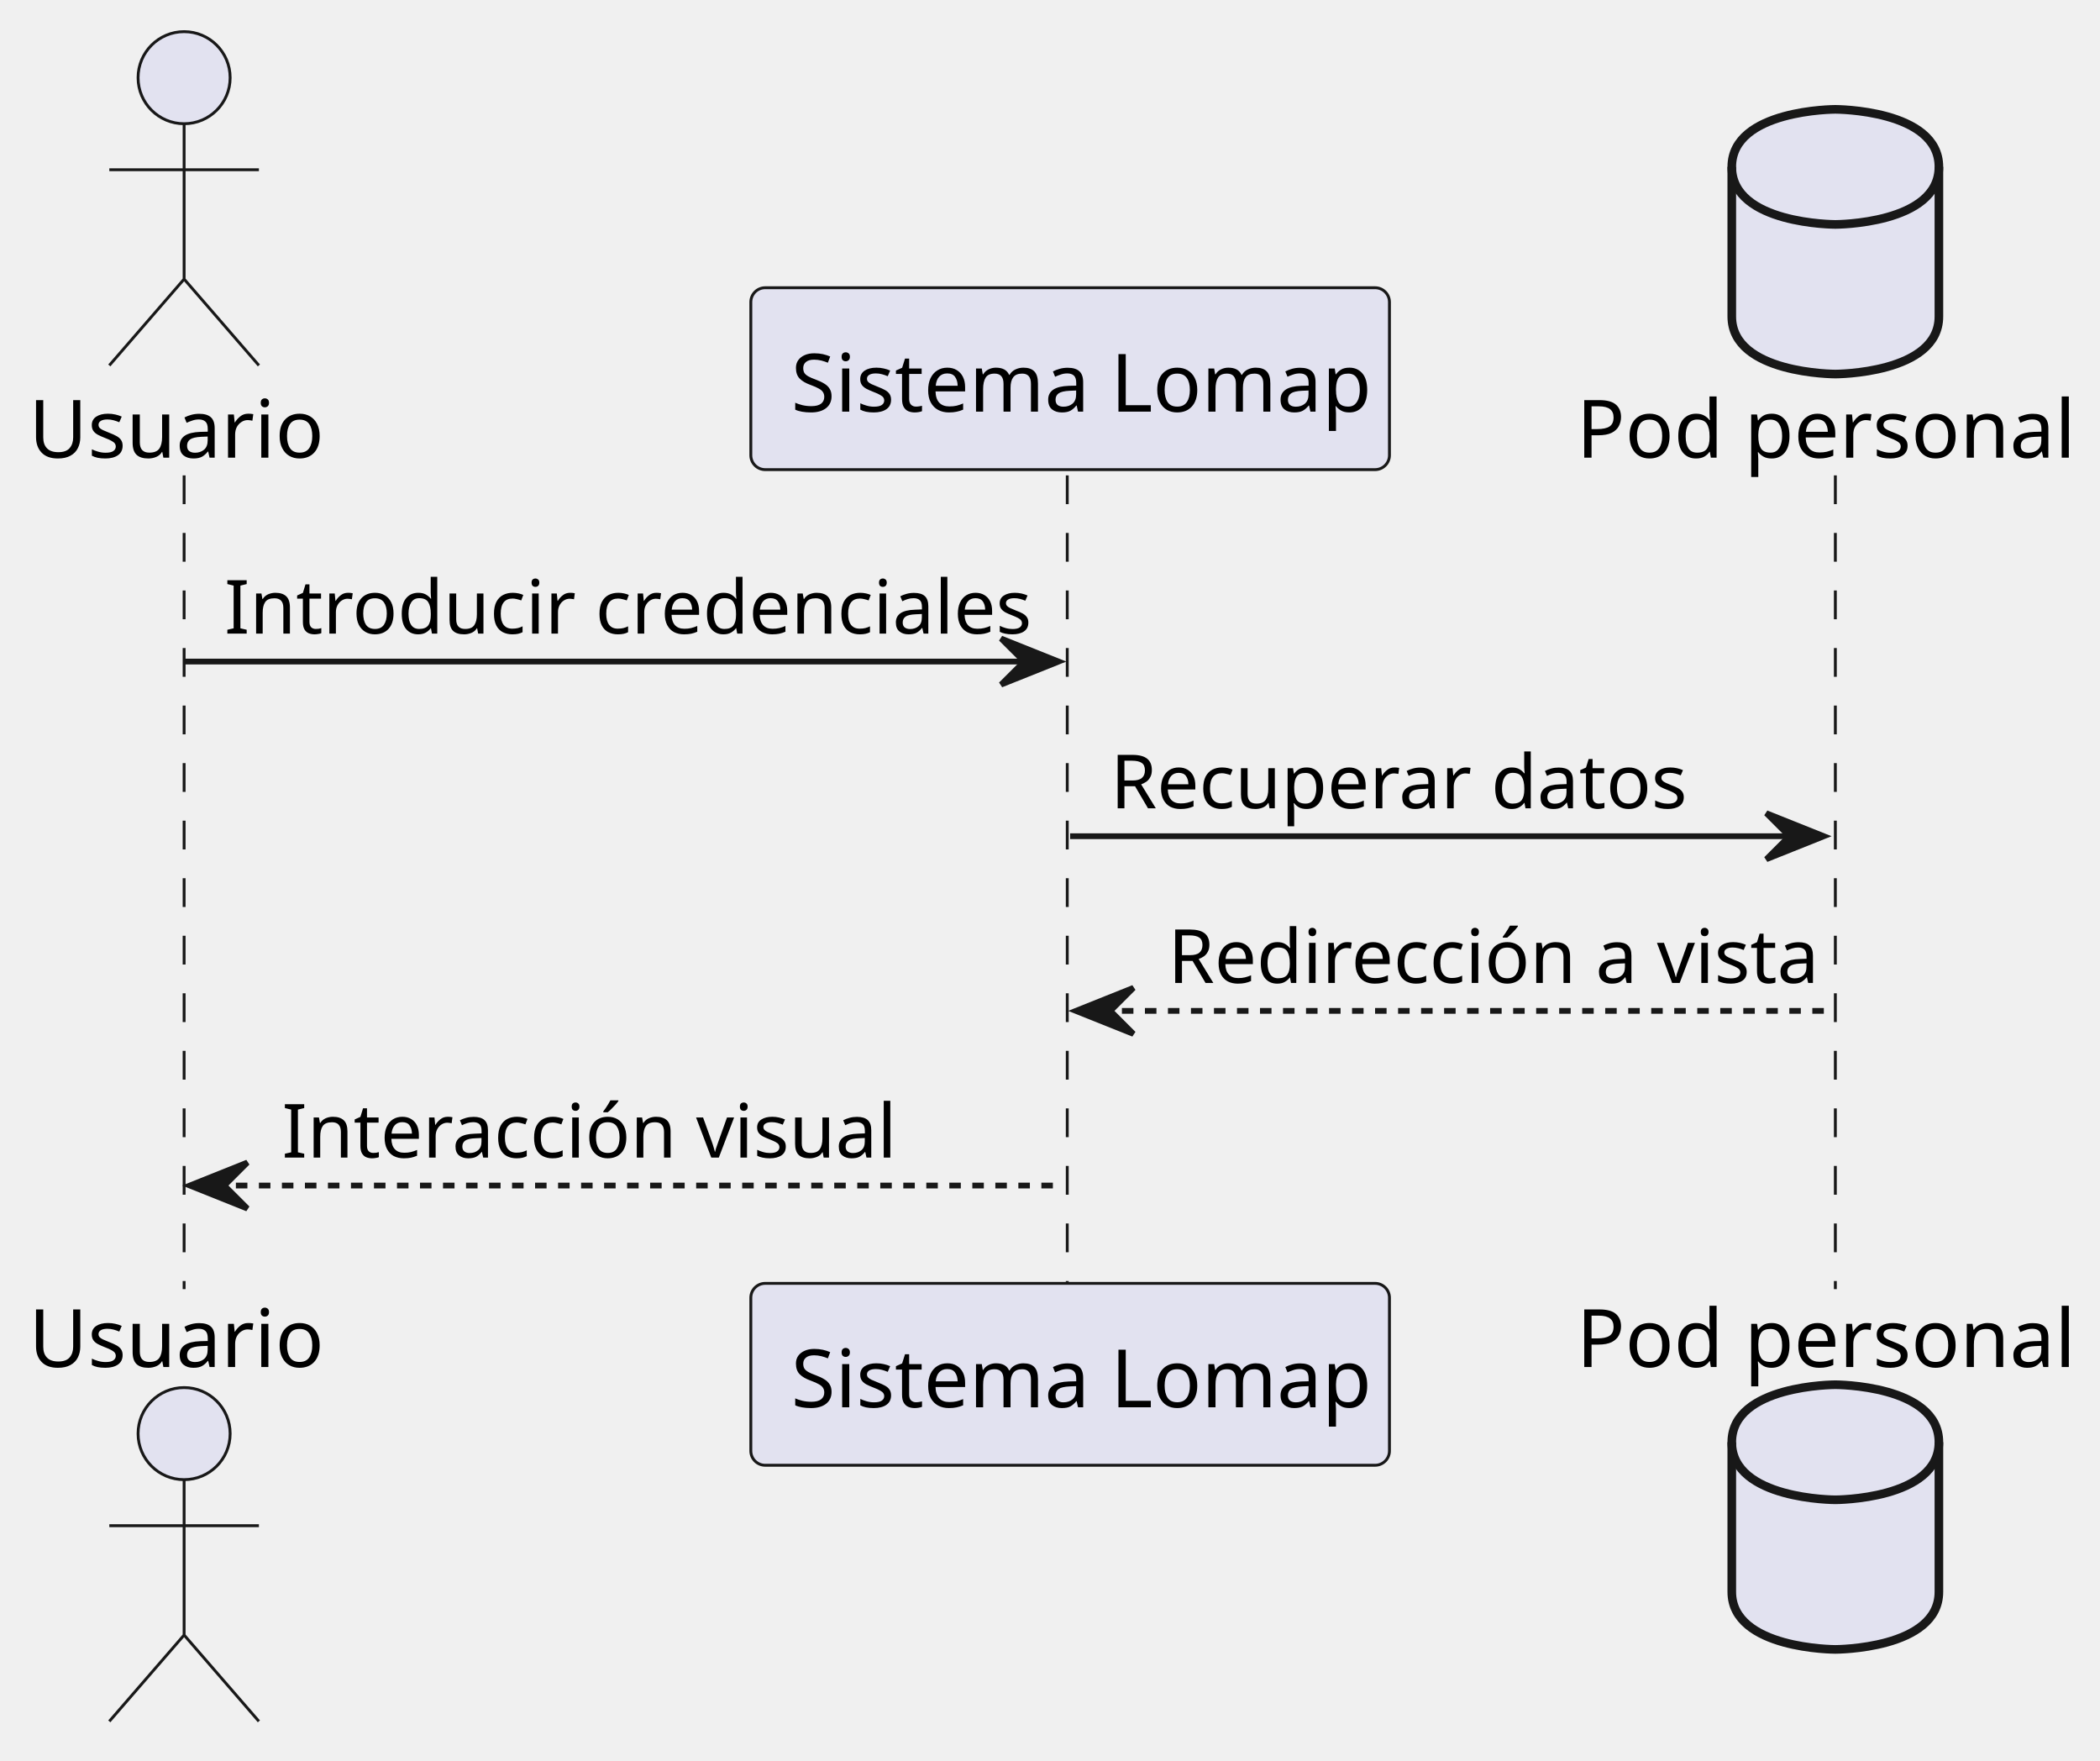
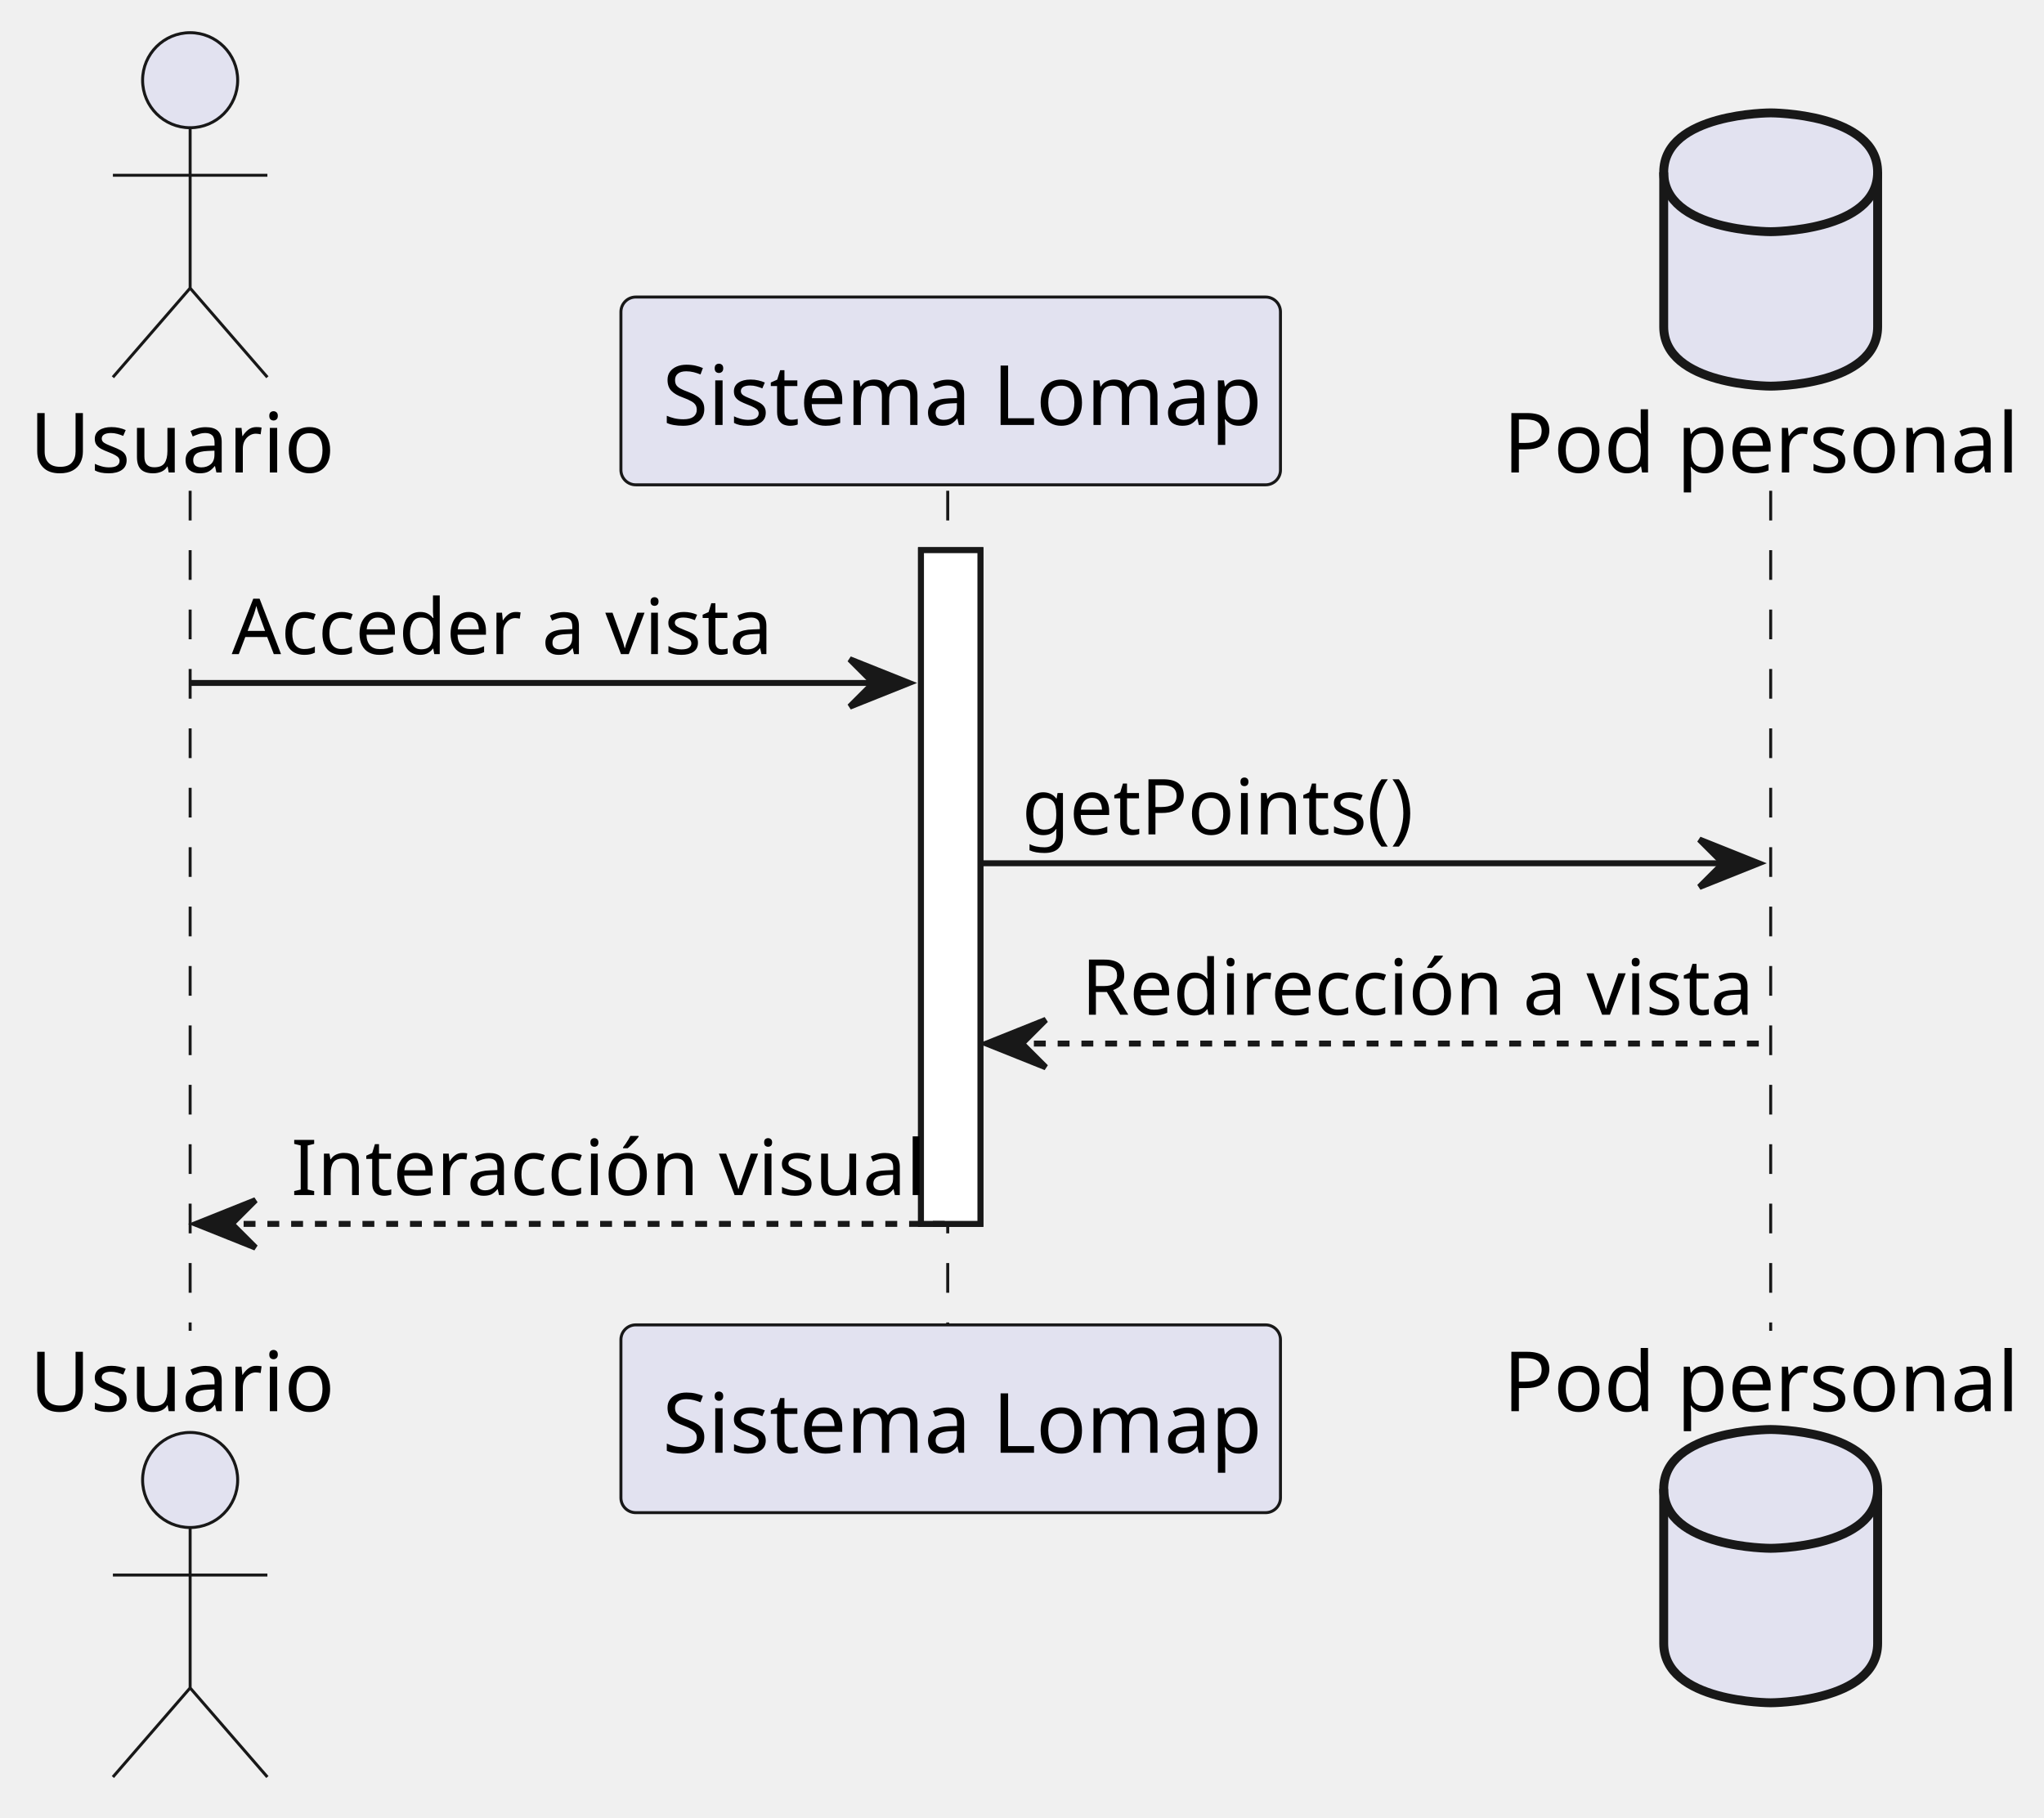
- <svg xmlns="http://www.w3.org/2000/svg" contentStyleType="text/css" height="306px" preserveAspectRatio="none" style="width:365px;height:306px;background:#FFFFFF;" version="1.1" viewBox="0 0 365 306" width="365px" zoomAndPan="magnify">
+ <svg xmlns="http://www.w3.org/2000/svg" contentStyleType="text/css" height="306px" preserveAspectRatio="none" style="width:344px;height:306px;background:#FFFFFF;" version="1.1" viewBox="0 0 344 306" width="344px" zoomAndPan="magnify">
  <defs />
  <g>
+     <rect fill="#FFFFFF" height="113.406" style="stroke:#181818;stroke-width:1.0;" width="10" x="155" y="92.609" />
    <line style="stroke:#181818;stroke-width:0.5;stroke-dasharray:5.0,5.0;" x1="32" x2="32" y1="82.609" y2="224.016" />
-     <line style="stroke:#181818;stroke-width:0.5;stroke-dasharray:5.0,5.0;" x1="185.5" x2="185.5" y1="82.609" y2="224.016" />
-     <line style="stroke:#181818;stroke-width:0.5;stroke-dasharray:5.0,5.0;" x1="319" x2="319" y1="82.609" y2="224.016" />
+     <line style="stroke:#181818;stroke-width:0.5;stroke-dasharray:5.0,5.0;" x1="159.5" x2="159.5" y1="82.609" y2="224.016" />
+     <line style="stroke:#181818;stroke-width:0.5;stroke-dasharray:5.0,5.0;" x1="298" x2="298" y1="82.609" y2="224.016" />
    <text fill="#000000" font-family="sans-serif" font-size="14" lengthAdjust="spacing" textLength="48" x="5" y="79.533">Usuario</text>
    <ellipse cx="32" cy="13.5" fill="#E2E2F0" rx="8" ry="8" style="stroke:#181818;stroke-width:0.5;" />
    <path d="M32,21.5 L32,48.5 M19,29.5 L45,29.5 M32,48.5 L19,63.5 M32,48.5 L45,63.5 " fill="none" style="stroke:#181818;stroke-width:0.5;" />
    <text fill="#000000" font-family="sans-serif" font-size="14" lengthAdjust="spacing" textLength="48" x="5" y="237.549">Usuario</text>
    <ellipse cx="32" cy="249.125" fill="#E2E2F0" rx="8" ry="8" style="stroke:#181818;stroke-width:0.5;" />
    <path d="M32,257.125 L32,284.125 M19,265.125 L45,265.125 M32,284.125 L19,299.125 M32,284.125 L45,299.125 " fill="none" style="stroke:#181818;stroke-width:0.5;" />
-     <rect fill="#E2E2F0" height="31.609" rx="2.5" ry="2.5" style="stroke:#181818;stroke-width:0.5;" width="111" x="130.5" y="50" />
-     <text fill="#000000" font-family="sans-serif" font-size="14" lengthAdjust="spacing" textLength="97" x="137.5" y="71.533">Sistema Lomap</text>
-     <rect fill="#E2E2F0" height="31.609" rx="2.5" ry="2.5" style="stroke:#181818;stroke-width:0.5;" width="111" x="130.5" y="223.016" />
-     <text fill="#000000" font-family="sans-serif" font-size="14" lengthAdjust="spacing" textLength="97" x="137.5" y="244.549">Sistema Lomap</text>
-     <text fill="#000000" font-family="sans-serif" font-size="14" lengthAdjust="spacing" textLength="84" x="274" y="79.533">Pod personal</text>
-     <path d="M301,29 C301,19 319,19 319,19 C319,19 337,19 337,29 L337,55 C337,65 319,65 319,65 C319,65 301,65 301,55 L301,29 " fill="#E2E2F0" style="stroke:#181818;stroke-width:1.5;" />
-     <path d="M301,29 C301,39 319,39 319,39 C319,39 337,39 337,29 " fill="none" style="stroke:#181818;stroke-width:1.5;" />
-     <text fill="#000000" font-family="sans-serif" font-size="14" lengthAdjust="spacing" textLength="84" x="274" y="237.549">Pod personal</text>
-     <path d="M301,250.625 C301,240.625 319,240.625 319,240.625 C319,240.625 337,240.625 337,250.625 L337,276.625 C337,286.625 319,286.625 319,286.625 C319,286.625 301,286.625 301,276.625 L301,250.625 " fill="#E2E2F0" style="stroke:#181818;stroke-width:1.5;" />
-     <path d="M301,250.625 C301,260.625 319,260.625 319,260.625 C319,260.625 337,260.625 337,250.625 " fill="none" style="stroke:#181818;stroke-width:1.5;" />
-     <polygon fill="#181818" points="174,110.961,184,114.961,174,118.961,178,114.961" style="stroke:#181818;stroke-width:1.0;" />
-     <line style="stroke:#181818;stroke-width:1.0;" x1="32" x2="180" y1="114.961" y2="114.961" />
-     <text fill="#000000" font-family="sans-serif" font-size="13" lengthAdjust="spacing" textLength="130" x="39" y="110.105">Introducir credenciales</text>
-     <polygon fill="#181818" points="307,141.312,317,145.312,307,149.312,311,145.312" style="stroke:#181818;stroke-width:1.0;" />
-     <line style="stroke:#181818;stroke-width:1.0;" x1="186" x2="313" y1="145.312" y2="145.312" />
-     <text fill="#000000" font-family="sans-serif" font-size="13" lengthAdjust="spacing" textLength="95" x="193" y="140.456">Recuperar datos</text>
-     <polygon fill="#181818" points="197,171.664,187,175.664,197,179.664,193,175.664" style="stroke:#181818;stroke-width:1.0;" />
-     <line style="stroke:#181818;stroke-width:1.0;stroke-dasharray:2.0,2.0;" x1="191" x2="318" y1="175.664" y2="175.664" />
-     <text fill="#000000" font-family="sans-serif" font-size="13" lengthAdjust="spacing" textLength="109" x="203" y="170.808">Redirección a vista</text>
+     <rect fill="#E2E2F0" height="31.609" rx="2.5" ry="2.5" style="stroke:#181818;stroke-width:0.5;" width="111" x="104.5" y="50" />
+     <text fill="#000000" font-family="sans-serif" font-size="14" lengthAdjust="spacing" textLength="97" x="111.5" y="71.533">Sistema Lomap</text>
+     <rect fill="#E2E2F0" height="31.609" rx="2.5" ry="2.5" style="stroke:#181818;stroke-width:0.5;" width="111" x="104.5" y="223.016" />
+     <text fill="#000000" font-family="sans-serif" font-size="14" lengthAdjust="spacing" textLength="97" x="111.5" y="244.549">Sistema Lomap</text>
+     <text fill="#000000" font-family="sans-serif" font-size="14" lengthAdjust="spacing" textLength="84" x="253" y="79.533">Pod personal</text>
+     <path d="M280,29 C280,19 298,19 298,19 C298,19 316,19 316,29 L316,55 C316,65 298,65 298,65 C298,65 280,65 280,55 L280,29 " fill="#E2E2F0" style="stroke:#181818;stroke-width:1.5;" />
+     <path d="M280,29 C280,39 298,39 298,39 C298,39 316,39 316,29 " fill="none" style="stroke:#181818;stroke-width:1.5;" />
+     <text fill="#000000" font-family="sans-serif" font-size="14" lengthAdjust="spacing" textLength="84" x="253" y="237.549">Pod personal</text>
+     <path d="M280,250.625 C280,240.625 298,240.625 298,240.625 C298,240.625 316,240.625 316,250.625 L316,276.625 C316,286.625 298,286.625 298,286.625 C298,286.625 280,286.625 280,276.625 L280,250.625 " fill="#E2E2F0" style="stroke:#181818;stroke-width:1.5;" />
+     <path d="M280,250.625 C280,260.625 298,260.625 298,260.625 C298,260.625 316,260.625 316,250.625 " fill="none" style="stroke:#181818;stroke-width:1.5;" />
+     <rect fill="#FFFFFF" height="113.406" style="stroke:#181818;stroke-width:1.0;" width="10" x="155" y="92.609" />
+     <polygon fill="#181818" points="143,110.961,153,114.961,143,118.961,147,114.961" style="stroke:#181818;stroke-width:1.0;" />
+     <line style="stroke:#181818;stroke-width:1.0;" x1="32" x2="149" y1="114.961" y2="114.961" />
+     <text fill="#000000" font-family="sans-serif" font-size="13" lengthAdjust="spacing" textLength="89" x="39" y="110.105">Acceder a vista</text>
+     <polygon fill="#181818" points="286,141.312,296,145.312,286,149.312,290,145.312" style="stroke:#181818;stroke-width:1.0;" />
+     <line style="stroke:#181818;stroke-width:1.0;" x1="165" x2="292" y1="145.312" y2="145.312" />
+     <text fill="#000000" font-family="sans-serif" font-size="13" lengthAdjust="spacing" textLength="63" x="172" y="140.456">getPoints()</text>
+     <polygon fill="#181818" points="176,171.664,166,175.664,176,179.664,172,175.664" style="stroke:#181818;stroke-width:1.0;" />
+     <line style="stroke:#181818;stroke-width:1.0;stroke-dasharray:2.0,2.0;" x1="170" x2="297" y1="175.664" y2="175.664" />
+     <text fill="#000000" font-family="sans-serif" font-size="13" lengthAdjust="spacing" textLength="109" x="182" y="170.808">Redirección a vista</text>
    <polygon fill="#181818" points="43,202.016,33,206.016,43,210.016,39,206.016" style="stroke:#181818;stroke-width:1.0;" />
-     <line style="stroke:#181818;stroke-width:1.0;stroke-dasharray:2.0,2.0;" x1="37" x2="185" y1="206.016" y2="206.016" />
+     <line style="stroke:#181818;stroke-width:1.0;stroke-dasharray:2.0,2.0;" x1="37" x2="159" y1="206.016" y2="206.016" />
    <text fill="#000000" font-family="sans-serif" font-size="13" lengthAdjust="spacing" textLength="99" x="49" y="201.159">Interacción visual</text>
  </g>
</svg>
